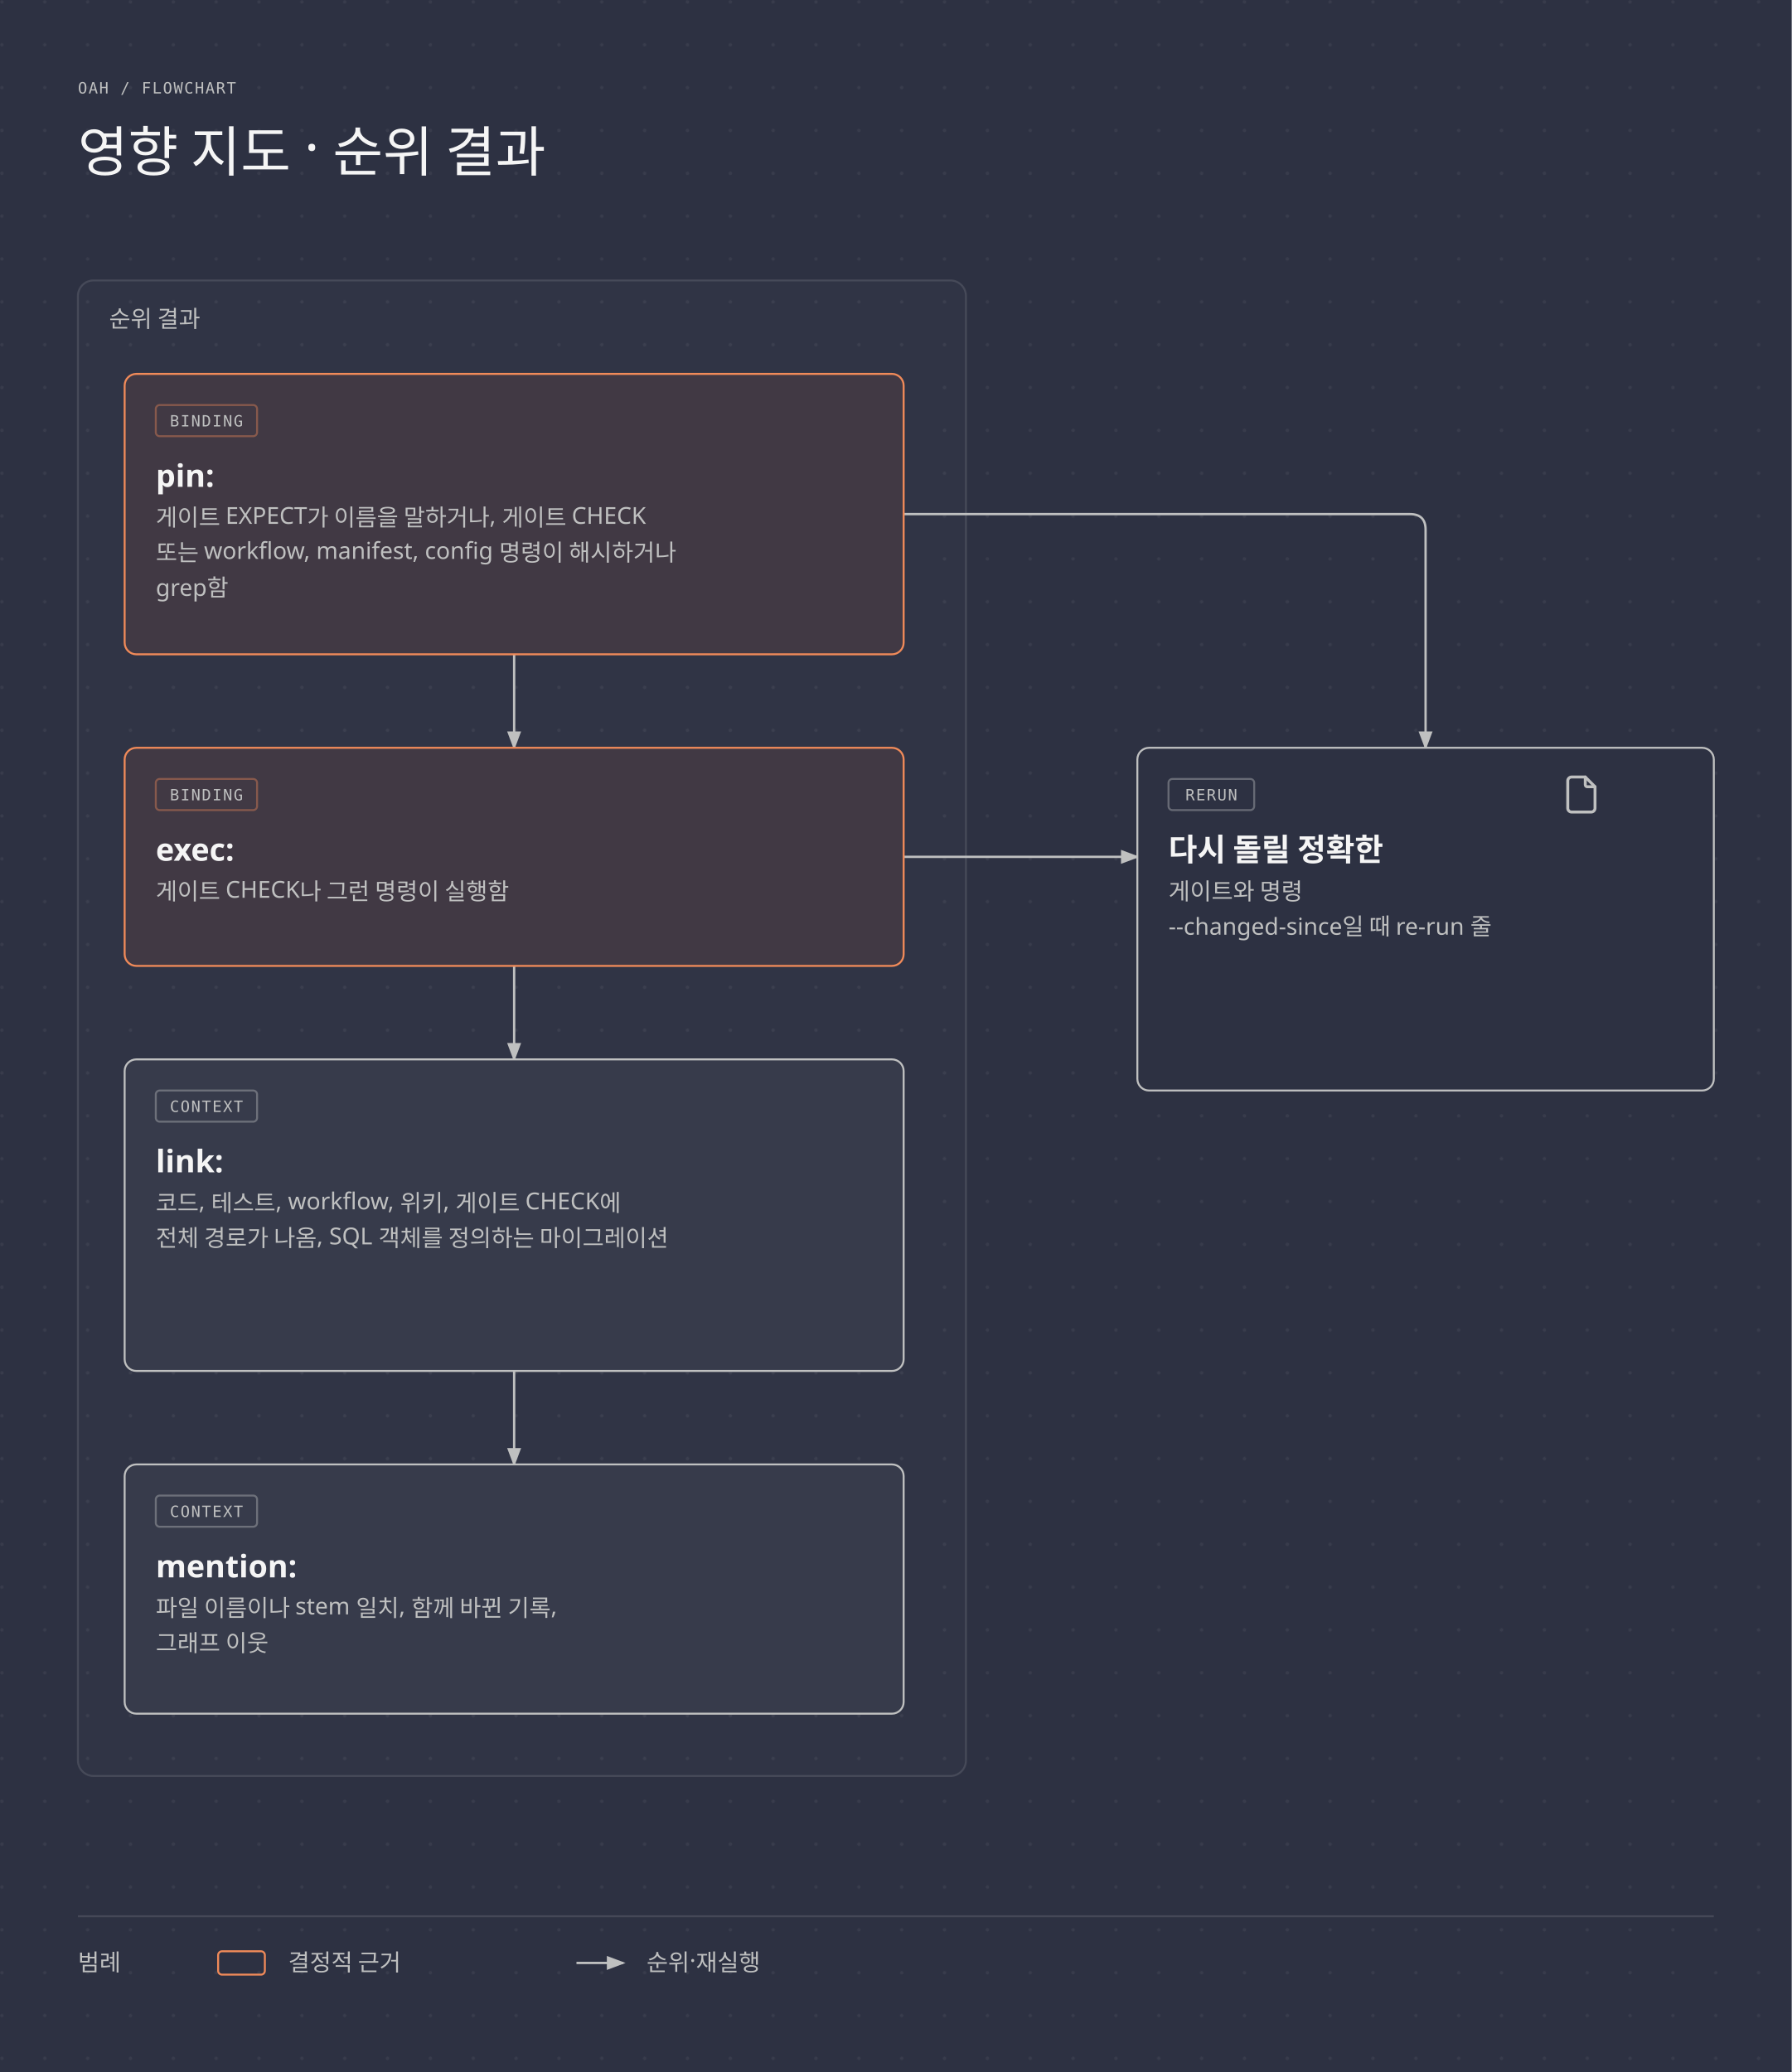
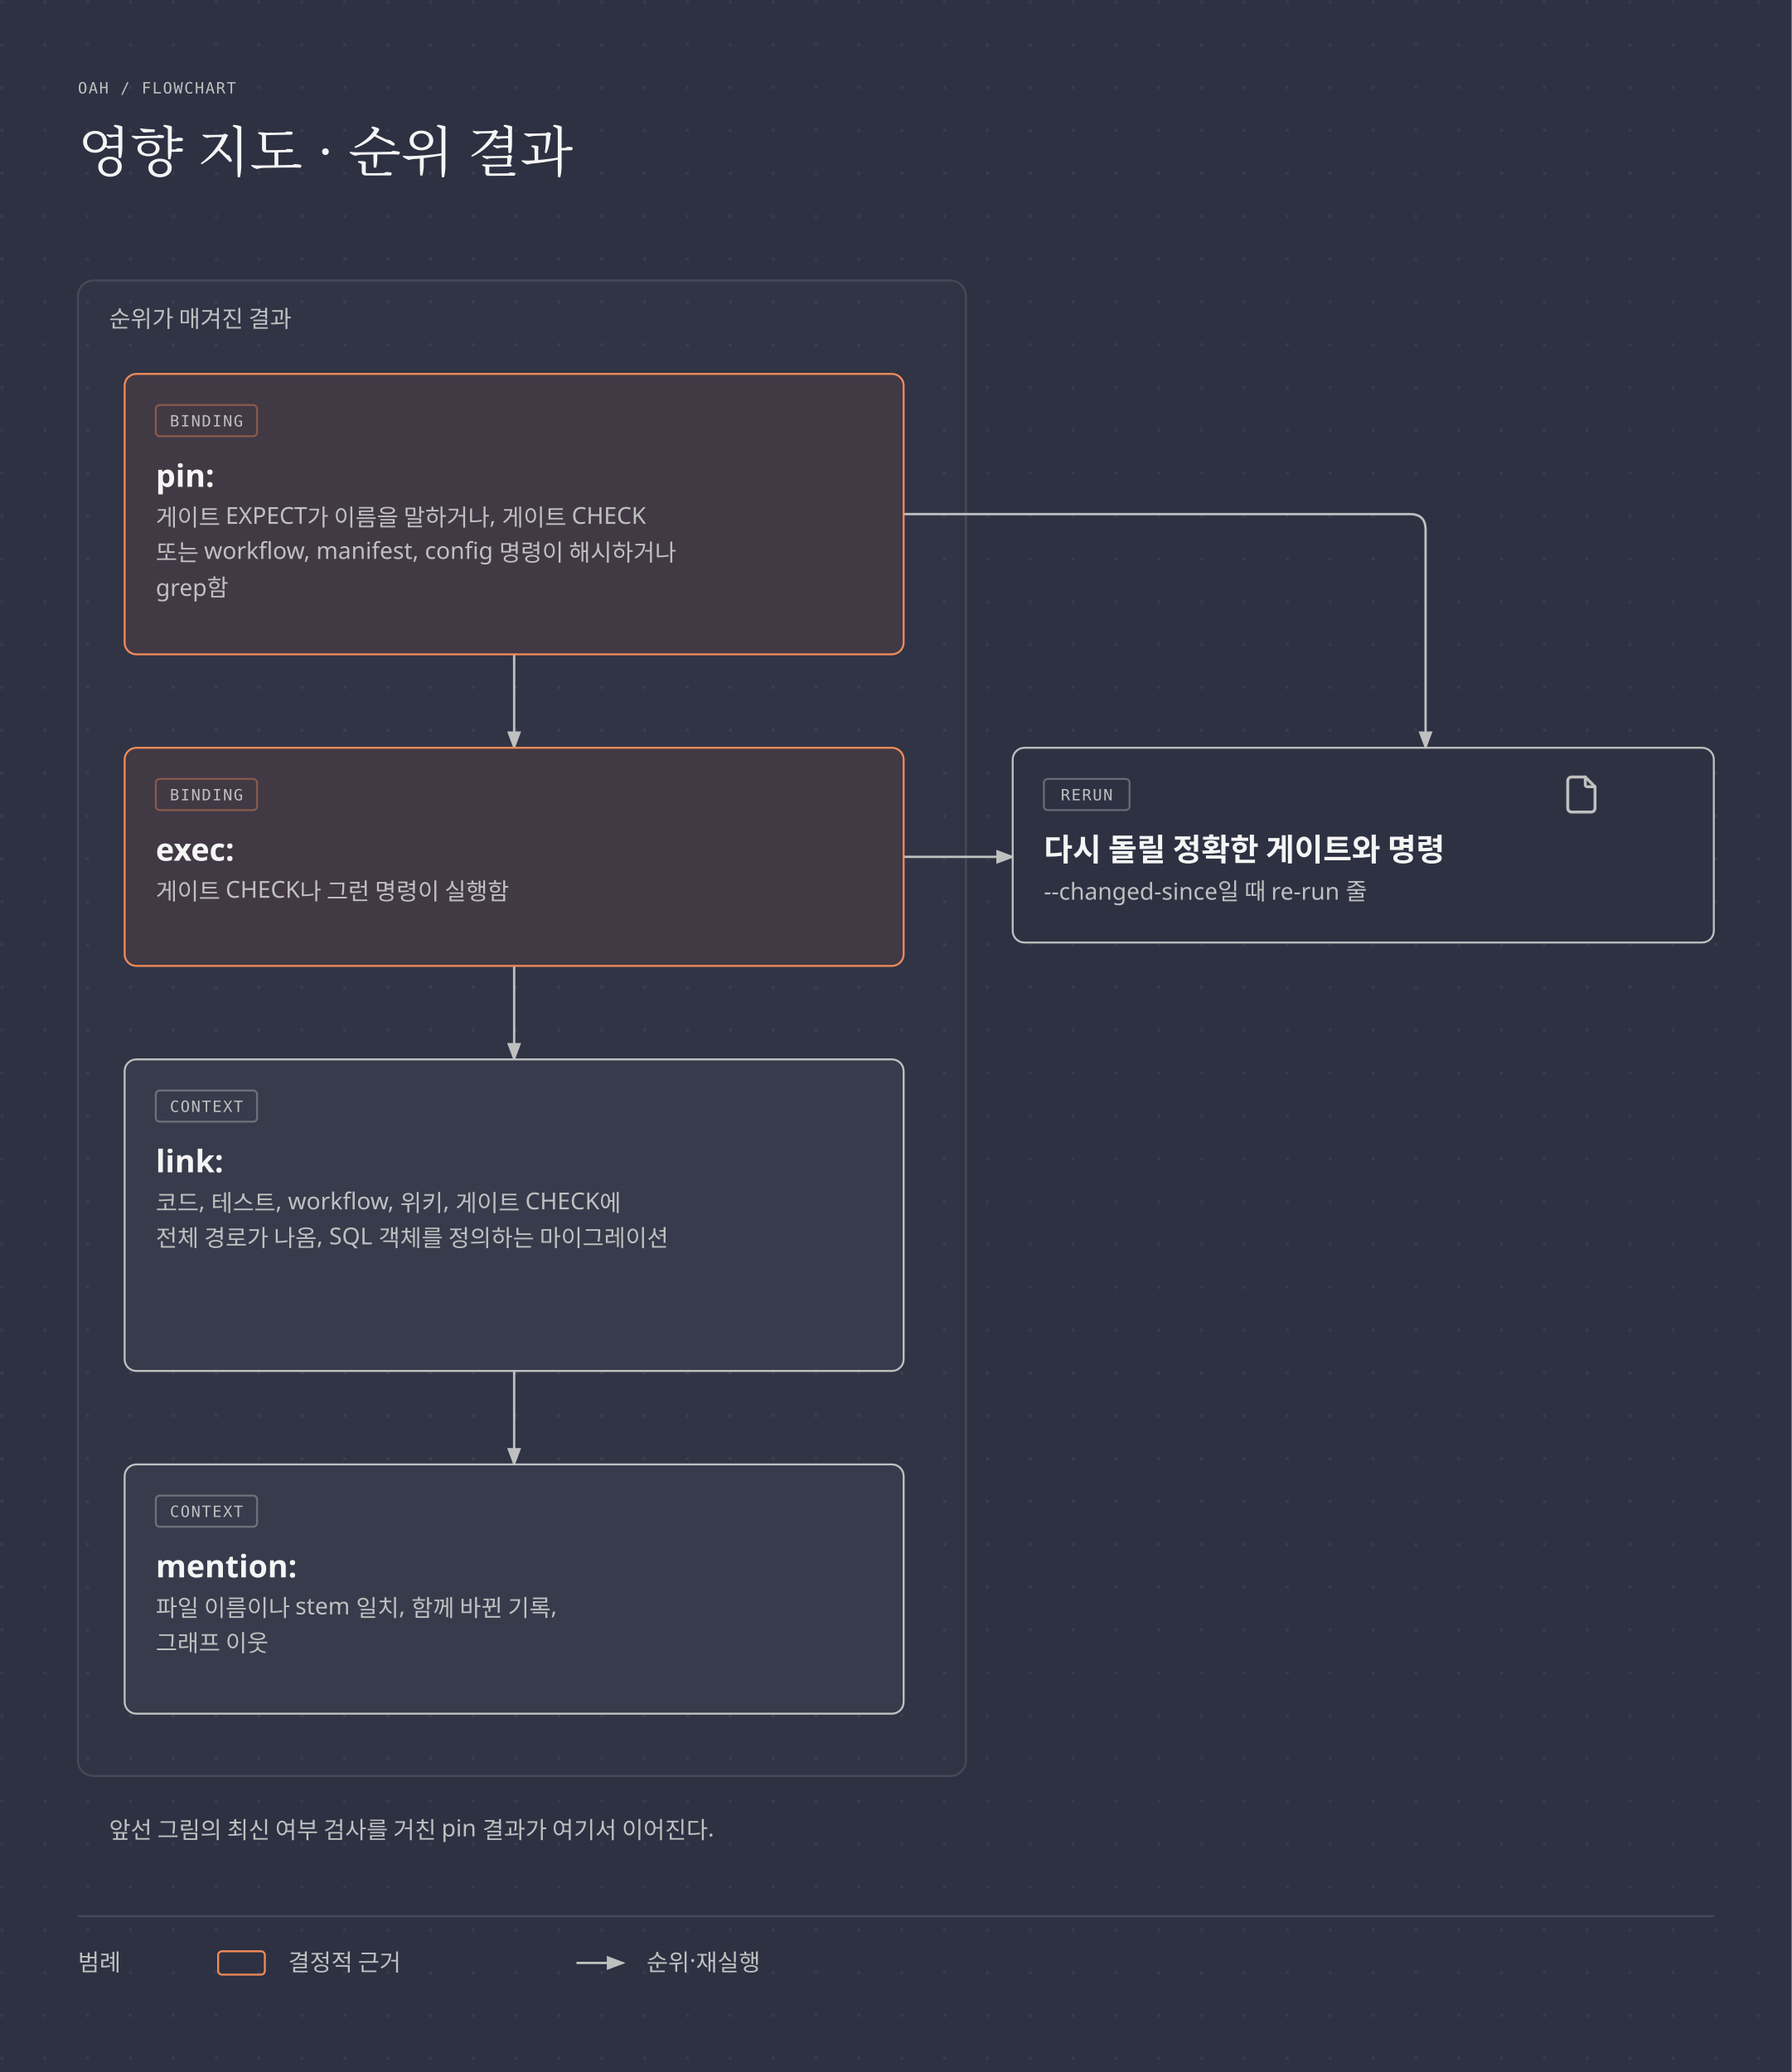
<svg xmlns="http://www.w3.org/2000/svg" viewBox="0 0 920 1064" role="img" aria-labelledby="concepts-impact-ranked-ko-dark-title concepts-impact-ranked-ko-dark-desc" data-diagram-type="Flowchart" data-size="fit" id="concepts-impact-ranked-ko-dark-root">
  <defs>
    <style>#concepts-impact-ranked-ko-dark-root { font-family: "Geist", "Noto Sans KR", "Apple SD Gothic Neo", "Malgun Gothic", system-ui, sans-serif; color: #f5f5f5; }
      #concepts-impact-ranked-ko-dark-root .diagram-container { width: 100%; overflow-x: auto; }
      #concepts-impact-ranked-ko-dark-root text { font-family: "Geist", "Noto Sans KR", "Apple SD Gothic Neo", "Malgun Gothic", system-ui, sans-serif; fill: #f5f5f5; }
-       #concepts-impact-ranked-ko-dark-root .title { font-family: "Instrument Serif", "Noto Serif KR", "Batang", serif; font-size: 28px; font-weight: 400; }
+       #concepts-impact-ranked-ko-dark-root .title { font-family: "Instrument Serif", "Noto Serif KR", "AppleMyungjo", "Batang", "Noto Serif CJK KR", serif; font-size: 28px; font-weight: 400; }
      #concepts-impact-ranked-ko-dark-root .node { font-size: 16px; font-weight: 600; }
      #concepts-impact-ranked-ko-dark-root .sub { font-family: "Geist", "Noto Sans KR", "Apple SD Gothic Neo", "Malgun Gothic", system-ui, sans-serif; font-size: 12px; font-weight: 400; fill: #bfc0c0; }
      #concepts-impact-ranked-ko-dark-root .technical { font-family: "Geist Mono", ui-monospace, "SFMono-Regular", Consolas, monospace; }
      #concepts-impact-ranked-ko-dark-root .label { font-size: 12px; font-family: "Geist Mono", ui-monospace, "SFMono-Regular", Consolas, monospace; font-weight: 400; fill: #bfc0c0; }
      #concepts-impact-ranked-ko-dark-root .prose { font-size: 12px; font-weight: 400; fill: #bfc0c0; }
      #concepts-impact-ranked-ko-dark-root .zone-label { font-size: 12px; font-family: "Geist", "Noto Sans KR", "Apple SD Gothic Neo", "Malgun Gothic", system-ui, sans-serif; font-weight: 500; fill: #bfc0c0; }
      #concepts-impact-ranked-ko-dark-root .arrow-label { font-size: 12px; font-family: "Geist", "Noto Sans KR", "Apple SD Gothic Neo", "Malgun Gothic", system-ui, sans-serif; font-weight: 500; fill: #bfc0c0; }
      #concepts-impact-ranked-ko-dark-root .tag { font-family: "Geist Mono", ui-monospace, "SFMono-Regular", Consolas, monospace; font-size: 8px; font-weight: 500; letter-spacing: .08em; fill: #bfc0c0; }
      #concepts-impact-ranked-ko-dark-root .ghost { font-family: "Geist Mono", ui-monospace, "SFMono-Regular", Consolas, monospace; font-size: 32px; font-weight: 600; fill: #f5f5f5; opacity: .06; }
      @media print {
#concepts-impact-ranked-ko-dark-root .diagram-container { overflow-x: visible; }
}</style>
    <pattern id="concepts-impact-ranked-ko-dark-dots" width="22" height="22" patternUnits="userSpaceOnUse">
      <circle cx="1" cy="1" r="0.9" fill="#f5f5f5" fill-opacity=".10" />
    </pattern>
    <marker id="concepts-impact-ranked-ko-dark-arrow" markerWidth="8" markerHeight="6" refX="7" refY="3" orient="auto">
      <polygon points="0 0, 8 3, 0 6" fill="#bfc0c0" />
    </marker>
    <marker id="concepts-impact-ranked-ko-dark-arrow-accent" markerWidth="8" markerHeight="6" refX="7" refY="3" orient="auto">
      <polygon points="0 0, 8 3, 0 6" fill="#f08a59" />
    </marker>
    <marker id="concepts-impact-ranked-ko-dark-arrow-link" markerWidth="8" markerHeight="6" refX="7" refY="3" orient="auto">
      <polygon points="0 0, 8 3, 0 6" fill="#739fdf" />
    </marker>
  </defs>
  <rect width="920" height="1064" fill="#2d3142" />
  <rect width="920" height="1064" fill="url(#concepts-impact-ranked-ko-dark-dots)" opacity=".55" />
  <text x="40" y="48" class="tag" text-anchor="start">OAH / FLOWCHART</text>
  <text x="40" y="88" class="title" text-anchor="start">영향 지도 · 순위 결과</text>
  <rect x="40" y="144" width="456" height="768" rx="8" fill="#f5f5f5" stroke="#f5f5f5" stroke-width="1" data-group-id="ranked" fill-opacity=".02" stroke-opacity=".12" />
-   <text x="56" y="168" class="zone-label" text-anchor="start">순위 결과</text>
+   <text x="56" y="168" class="zone-label" text-anchor="start">순위가 매겨진 결과</text>
  <path d="M 264,336 L 264,384" data-edge-id="e7" data-from="pinR" data-to="execR" data-label="" fill="none" stroke="#bfc0c0" stroke-width="1.2" marker-end="url(#concepts-impact-ranked-ko-dark-arrow)" />
  <path d="M 264,496 L 264,544" data-edge-id="e8" data-from="execR" data-to="linkR" data-label="" fill="none" stroke="#bfc0c0" stroke-width="1.2" marker-end="url(#concepts-impact-ranked-ko-dark-arrow)" />
  <path d="M 264,704 L 264,752" data-edge-id="e9" data-from="linkR" data-to="mentionR" data-label="" fill="none" stroke="#bfc0c0" stroke-width="1.2" marker-end="url(#concepts-impact-ranked-ko-dark-arrow)" />
  <path d="M 464,264 L 724,264 Q 732,264 732,272 L 732,384" data-edge-id="e10" data-from="pinR" data-to="rerun" data-label="" fill="none" stroke="#bfc0c0" stroke-width="1.2" marker-end="url(#concepts-impact-ranked-ko-dark-arrow)" />
-   <path d="M 464,440 L 584,440" data-edge-id="e11" data-from="execR" data-to="rerun" data-label="" fill="none" stroke="#bfc0c0" stroke-width="1.2" marker-end="url(#concepts-impact-ranked-ko-dark-arrow)" />
+   <path d="M 464,440 L 520,440" data-edge-id="e11" data-from="execR" data-to="rerun" data-label="" fill="none" stroke="#bfc0c0" stroke-width="1.2" marker-end="url(#concepts-impact-ranked-ko-dark-arrow)" />
  <g data-node-id="pinR" data-source-label="pin: 게이트 EXPECT가 이름을 말하거나, 게이트 CHECK 또는 workflow, manifest, config 명령이 해시하거나 grep함" data-parent="ranked">
    <rect x="64" y="192" width="400" height="144" rx="6" fill="#2d3142" />
    <rect x="64" y="192" width="400" height="144" rx="6" fill="#f08a59" stroke="#f08a59" stroke-width="1" fill-opacity=".10" />
    <g aria-hidden="true">
      <rect x="80" y="208" width="52" height="16" rx="2" fill="none" stroke="#f08a59" stroke-width="1" stroke-opacity=".4" />
      <text x="106" y="219" class="tag" text-anchor="middle">BINDING</text>
    </g>
    <text x="80" y="250" class="node" text-anchor="start">pin:</text>
    <text x="80" y="270" class="sub" text-anchor="start">게이트 EXPECT가 이름을 말하거나, 게이트 CHECK</text>
    <text x="80" y="288" class="sub" text-anchor="start">또는 workflow, manifest, config 명령이 해시하거나</text>
    <text x="80" y="306" class="sub" text-anchor="start">grep함</text>
  </g>
  <g data-node-id="execR" data-source-label="exec: 게이트 CHECK나 그런 명령이 실행함" data-parent="ranked">
    <rect x="64" y="384" width="400" height="112" rx="6" fill="#2d3142" />
    <rect x="64" y="384" width="400" height="112" rx="6" fill="#f08a59" stroke="#f08a59" stroke-width="1" fill-opacity=".10" />
    <g aria-hidden="true">
      <rect x="80" y="400" width="52" height="16" rx="2" fill="none" stroke="#f08a59" stroke-width="1" stroke-opacity=".4" />
      <text x="106" y="411" class="tag" text-anchor="middle">BINDING</text>
    </g>
    <text x="80" y="442" class="node" text-anchor="start">exec:</text>
    <text x="80" y="462" class="sub" text-anchor="start">게이트 CHECK나 그런 명령이 실행함</text>
  </g>
  <g data-node-id="linkR" data-source-label="link: 코드, 테스트, workflow, 위키, 게이트 CHECK에 전체 경로가 나옴, SQL 객체를 정의하는 마이그레이션" data-parent="ranked">
    <rect x="64" y="544" width="400" height="160" rx="6" fill="#2d3142" />
    <rect x="64" y="544" width="400" height="160" rx="6" fill="#f5f5f5" stroke="#bfc0c0" stroke-width="1" fill-opacity=".05" />
    <g aria-hidden="true">
      <rect x="80" y="560" width="52" height="16" rx="2" fill="none" stroke="#bfc0c0" stroke-width="1" stroke-opacity=".4" />
      <text x="106" y="571" class="tag" text-anchor="middle">CONTEXT</text>
    </g>
    <text x="80" y="602" class="node" text-anchor="start">link:</text>
    <text x="80" y="622" class="sub" text-anchor="start">코드, 테스트, workflow, 위키, 게이트 CHECK에</text>
    <text x="80" y="640" class="sub" text-anchor="start">전체 경로가 나옴, SQL 객체를 정의하는 마이그레이션</text>
  </g>
  <g data-node-id="mentionR" data-source-label="mention: 파일 이름이나 stem 일치, 함께 바뀐 기록, 그래프 이웃" data-parent="ranked">
    <rect x="64" y="752" width="400" height="128" rx="6" fill="#2d3142" />
    <rect x="64" y="752" width="400" height="128" rx="6" fill="#f5f5f5" stroke="#bfc0c0" stroke-width="1" fill-opacity=".05" />
    <g aria-hidden="true">
      <rect x="80" y="768" width="52" height="16" rx="2" fill="none" stroke="#bfc0c0" stroke-width="1" stroke-opacity=".4" />
      <text x="106" y="779" class="tag" text-anchor="middle">CONTEXT</text>
    </g>
    <text x="80" y="810" class="node" text-anchor="start">mention:</text>
    <text x="80" y="830" class="sub" text-anchor="start">파일 이름이나 stem 일치, 함께 바뀐 기록,</text>
    <text x="80" y="848" class="sub" text-anchor="start">그래프 이웃</text>
  </g>
  <g data-node-id="rerun" data-source-label="다시 돌릴 정확한 게이트와 명령 --changed-since일 때 re-run 줄">
-     <rect x="584" y="384" width="296" height="176" rx="6" fill="#2d3142" />
-     <rect x="584" y="384" width="296" height="176" rx="6" fill="#2d3142" stroke="#bfc0c0" stroke-width="1" />
+     <rect x="520" y="384" width="360" height="100" rx="6" fill="#2d3142" />
+     <rect x="520" y="384" width="360" height="100" rx="6" fill="#2d3142" stroke="#bfc0c0" stroke-width="1" />
    <g aria-hidden="true">
-       <rect x="600" y="400" width="44" height="16" rx="2" fill="none" stroke="#bfc0c0" stroke-width="1" stroke-opacity=".4" />
-       <text x="622" y="411" class="tag" text-anchor="middle">RERUN</text>
+       <rect x="536" y="400" width="44" height="16" rx="2" fill="none" stroke="#bfc0c0" stroke-width="1" stroke-opacity=".4" />
+       <text x="558" y="411" class="tag" text-anchor="middle">RERUN</text>
      <g transform="translate(800,396)" color="#bfc0c0">
        <g fill="none" stroke="currentColor" stroke-width="1.5" stroke-linecap="round" stroke-linejoin="round">
          <path d="M14 3v4a1 1 0 0 0 1 1h4" />
          <path d="M17 21h-10a2 2 0 0 1 -2 -2v-14a2 2 0 0 1 2 -2h7l5 5v11a2 2 0 0 1 -2 2" />
        </g>
      </g>
    </g>
-     <text x="600" y="442" class="node" text-anchor="start">다시 돌릴 정확한</text>
-     <text x="600" y="462" class="sub" text-anchor="start">게이트와 명령</text>
-     <text x="600" y="480" class="sub" text-anchor="start">--changed-since일 때 re-run 줄</text>
+     <text x="536" y="442" class="node" text-anchor="start">다시 돌릴 정확한 게이트와 명령</text>
+     <text x="536" y="462" class="sub" text-anchor="start">--changed-since일 때 re-run 줄</text>
  </g>
+   <text x="56" y="944" class="prose" text-anchor="start">앞선 그림의 최신 여부 검사를 거친 pin 결과가 여기서 이어진다.</text>
  <line x1="40" y1="984" x2="880" y2="984" stroke="#f5f5f5" stroke-opacity=".12" />
  <text x="40" y="1012" class="zone-label" text-anchor="start">범례</text>
  <rect x="112" y="1002" width="24" height="12" rx="2" fill="none" stroke="#f08a59" stroke-width="1" />
  <text x="148" y="1012" class="prose" text-anchor="start">결정적 근거</text>
  <path d="M 296,1008 h 24" fill="none" stroke="#bfc0c0" stroke-width="1.2" marker-end="url(#concepts-impact-ranked-ko-dark-arrow)" />
  <text x="332" y="1012" class="prose" text-anchor="start">순위·재실행</text>
</svg>
